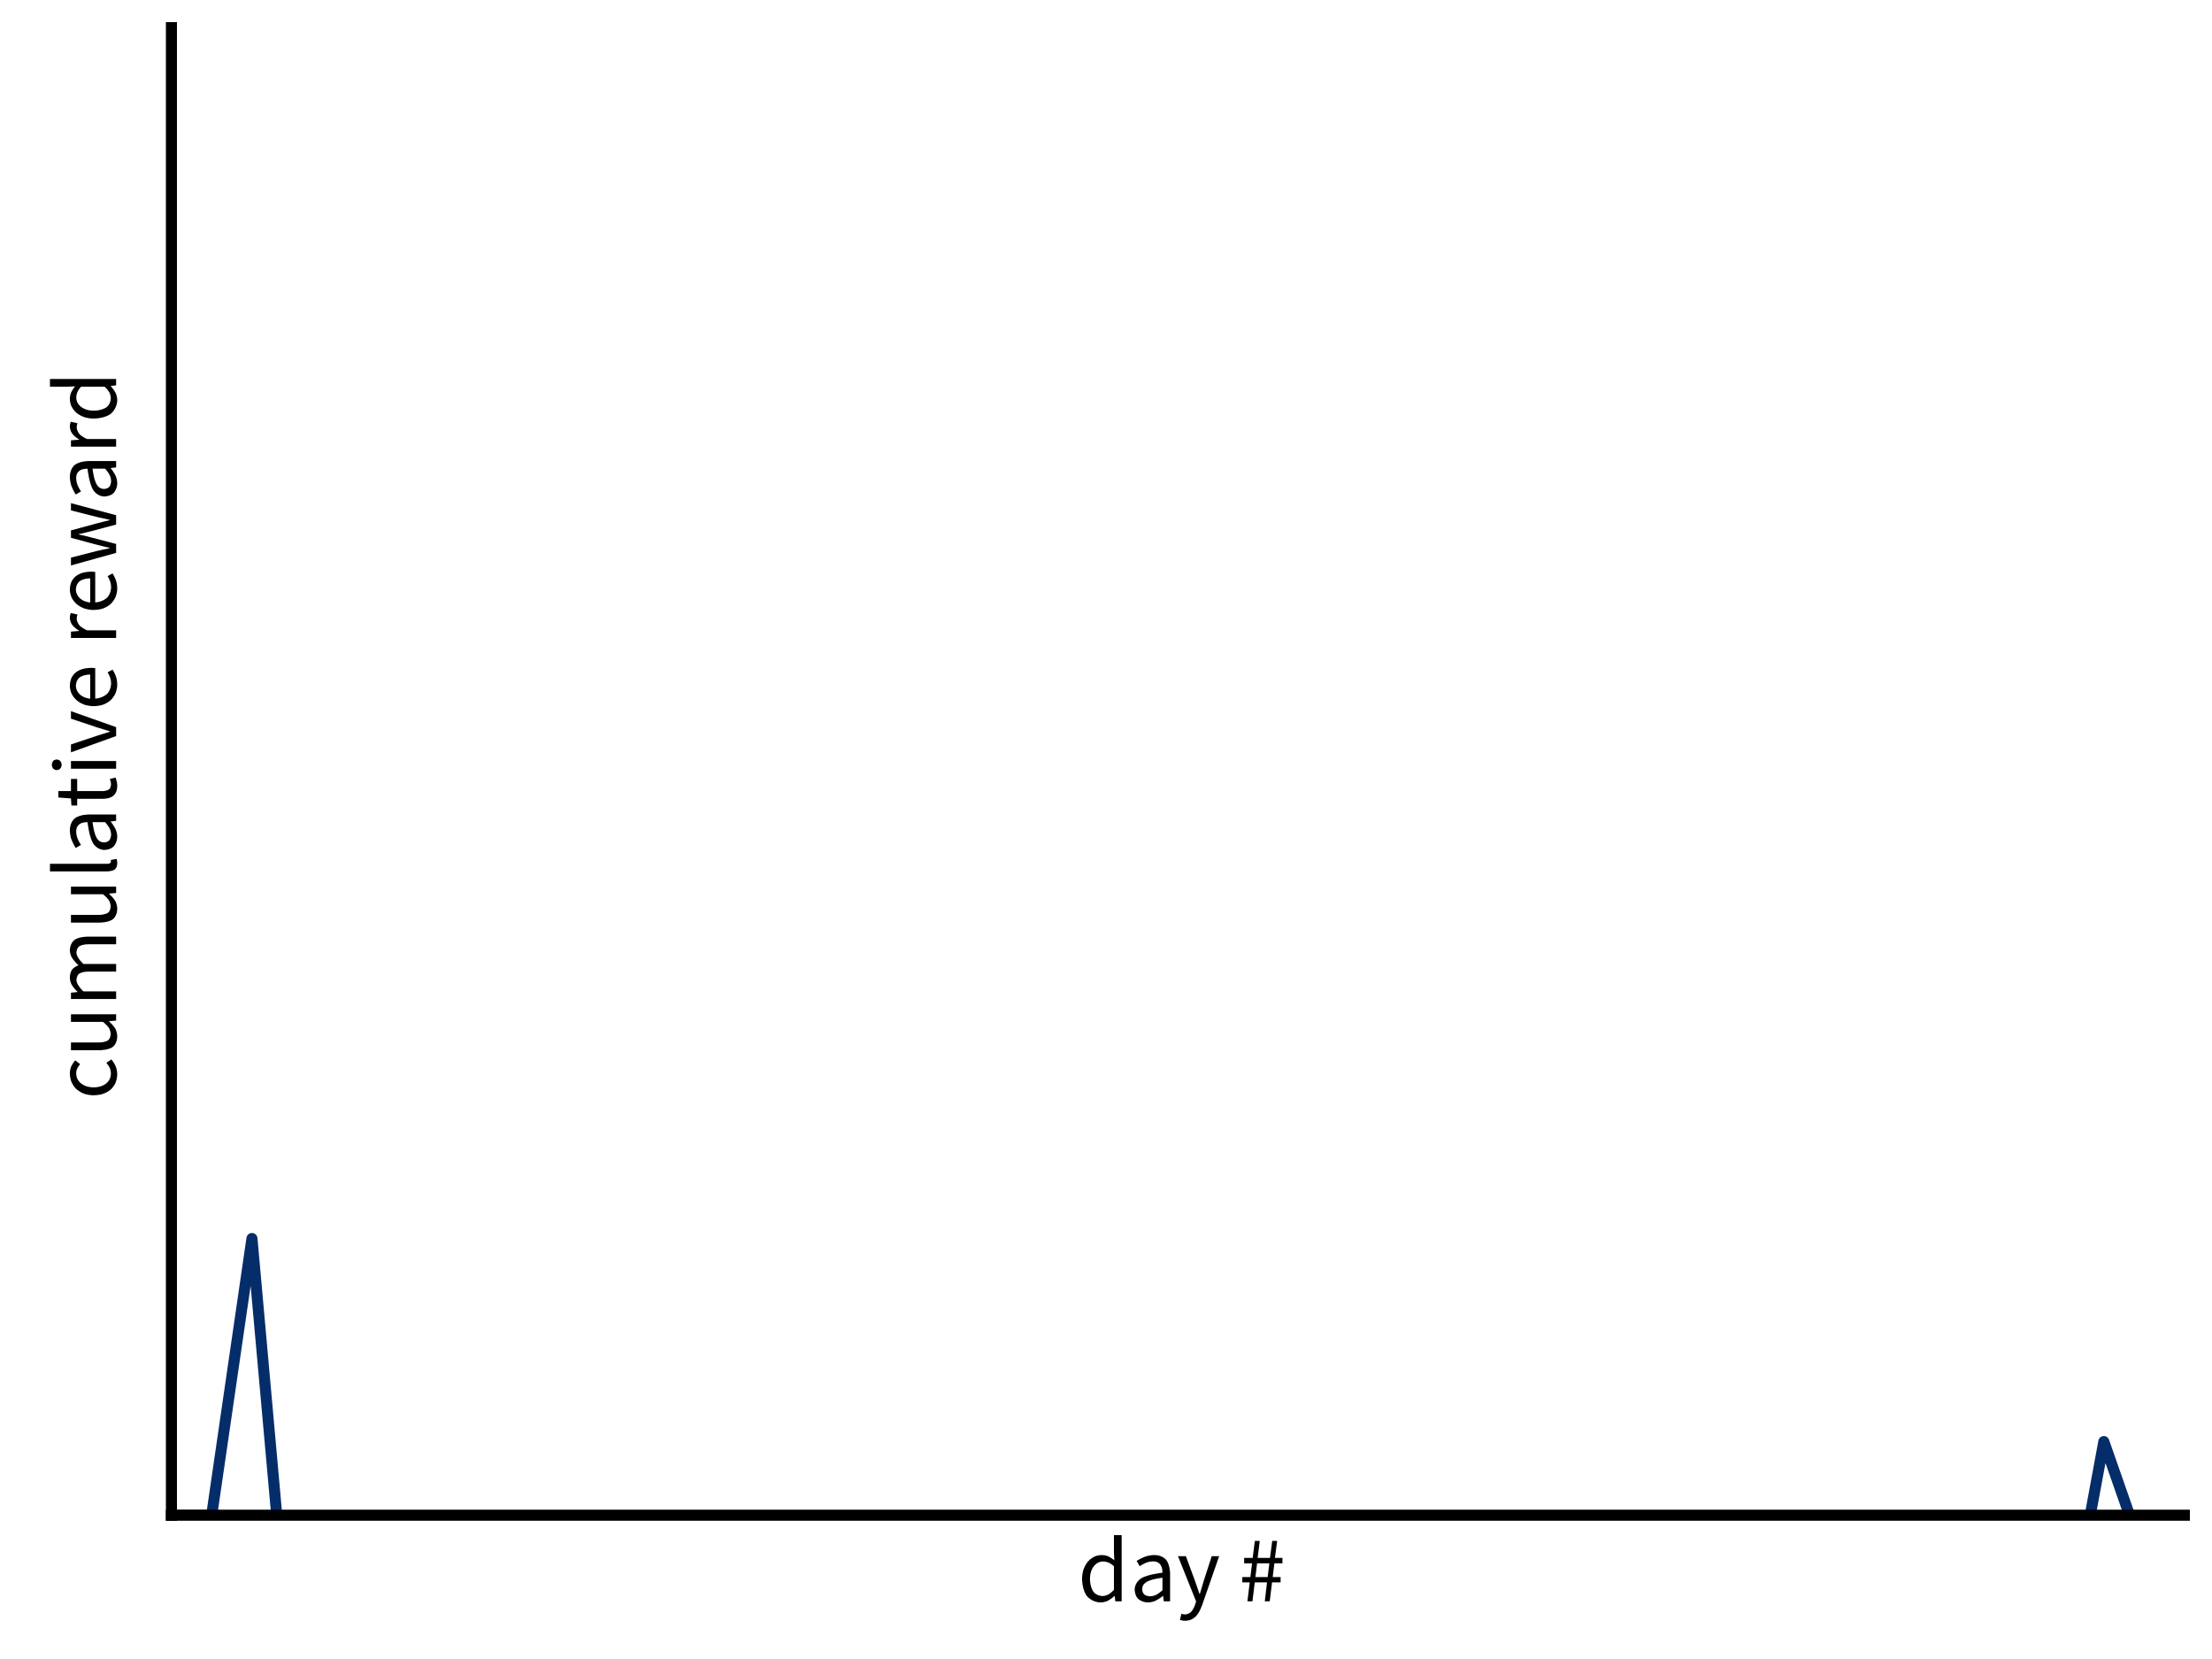
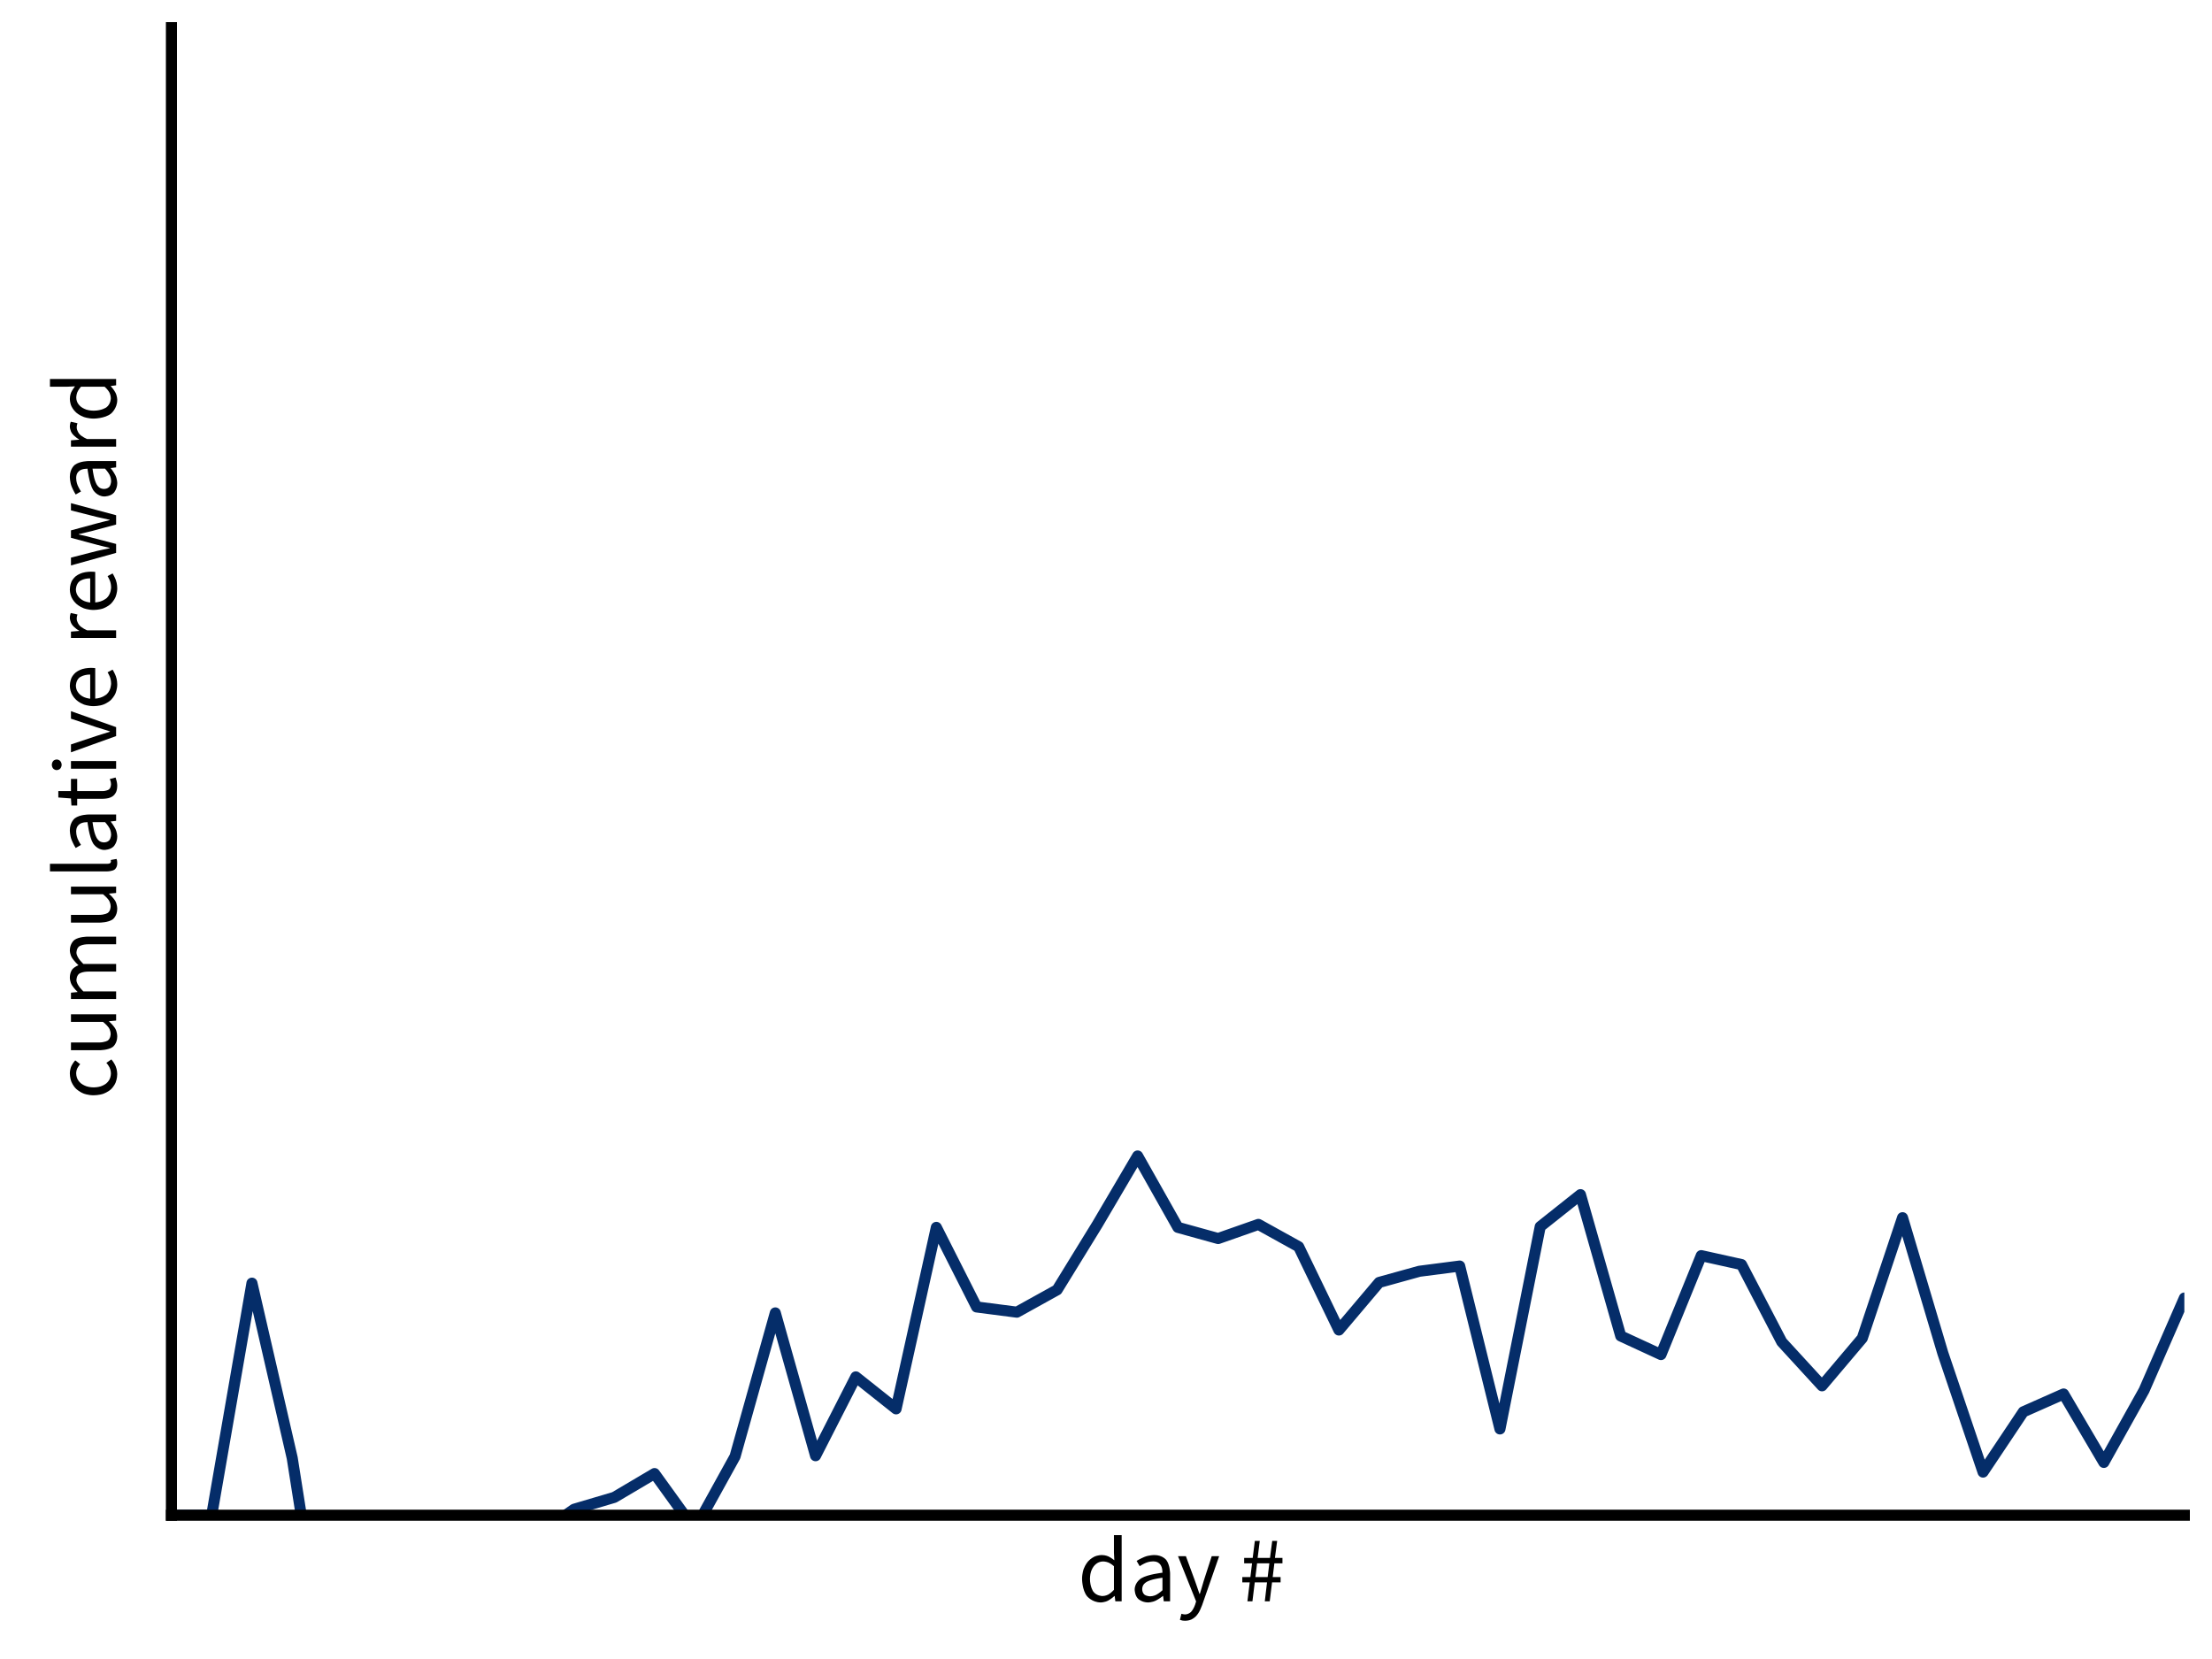
<svg xmlns="http://www.w3.org/2000/svg" height="600" stroke-opacity="1" viewBox="0.0 0.0 800.0 600.0" font-size="1" width="800" stroke="rgb(0,0,0)" version="1.1">
  <defs />
  <g stroke-linejoin="bevel" stroke-opacity="0.0" fill-opacity="0.0" stroke="rgb(0,0,0)" stroke-width="0.0" fill="rgb(0,0,0)" stroke-linecap="butt" stroke-miterlimit="10.0">
    <path d="M 0,0 v 600 h 800 v -600 Z" />
  </g>
  <g stroke-linejoin="round" stroke-opacity="1.0" fill-opacity="0.0" stroke="rgb(5,45,105)" stroke-width="4" fill="rgb(0,0,0)" stroke-linecap="round" stroke-miterlimit="10.0">
    <defs>
      <clipPath id="myClip1">
        <path d="M 62,10 v 538 h 728 v -538 Z" />
      </clipPath>
    </defs>
    <g clip-path="url(#myClip1)">
-       <path d="M 62,548 h 14.56 l 14.56,-100.068 l 14.56,162.476 l 14.56,48.958 l 14.56,3.228 l 14.56,37.122 l 14.56,-18.292 l 14.56,-66.712 l 14.56,-37.929 l 14.56,71.016 l 14.56,-60.525 l 14.56,12.105 l 14.56,45.999 l 14.56,-11.298 l 14.56,27.976 l 14.56,-5.111 l 14.56,-37.391 l 14.56,-6.725 l 14.56,52.993 l 14.56,-45.73 l 14.56,-55.145 l 14.56,4.035 l 14.56,91.46 l 14.56,-40.619 l 14.56,16.14 l 14.56,85.811 l 14.56,-44.116 l 14.56,-68.326 l 14.56,51.379 l 14.56,-38.467 l 14.56,-26.362 l 14.56,35.508 l 14.56,39.543 l 14.56,-6.725 l 14.56,-33.625 l 14.56,-49.496 l 14.56,6.187 l 14.56,30.128 l 14.56,64.022 l 14.56,-71.016 l 14.56,-34.701 l 14.56,78.279 l 14.56,-5.918 l 14.56,-34.701 l 14.56,22.327 l 14.56,-23.403 l 14.56,-12.105 l 14.56,-78.817 l 14.56,41.695 l 14.56,41.157 " />
+       <path d="M 62,548 h 14.56 l 14.56,-83.928 l 14.56,63.215 l 14.56,92.267 l 14.56,-27.169 l 14.56,22.327 l 14.56,1.883 l 14.56,-11.298 l 14.56,-49.227 l 14.56,-10.222 l 14.56,-4.304 l 14.56,-8.608 l 14.56,20.175 l 14.56,-26.362 l 14.56,-51.917 l 14.56,51.648 l 14.56,-28.514 l 14.56,11.567 l 14.56,-65.636 l 14.56,28.783 l 14.56,1.883 l 14.56,-8.07 l 14.56,-23.672 l 14.56,-24.748 l 14.56,25.824 l 14.56,4.035 l 14.56,-5.111 l 14.56,8.07 l 14.56,30.128 l 14.56,-17.216 l 14.56,-4.035 l 14.56,-1.883 l 14.56,58.911 l 14.56,-73.168 l 14.56,-11.567 l 14.56,51.11 l 14.56,6.725 l 14.56,-35.777 l 14.56,3.228 l 14.56,27.976 l 14.56,15.871 l 14.56,-17.216 l 14.56,-43.578 l 14.56,48.958 l 14.56,43.04 l 14.56,-21.789 l 14.56,-6.456 l 14.56,24.748 l 14.56,-26.093 l 14.56,-33.356 " />
    </g>
  </g>
  <g stroke-linejoin="bevel" stroke-opacity="0.0" fill-opacity="1.0" stroke="rgb(0,0,0)" stroke-width="0.0" fill="rgb(0,0,0)" stroke-linecap="butt" stroke-miterlimit="10.0">
    <path d="M 42,397.672 ZM 33.865,396.126 c -2.05,0 -3.647,-0.639 -3.647 -0.639c -1.597,-0.639 -2.706,-1.714 -2.706 -1.714c -1.109,-1.076 -1.681,-2.504 -1.681 -2.504c -0.571,-1.429 -0.571,-3.008 -0.571 -3.008c -0,-1.613 0.588,-2.773 0.588 -2.773c 0.588,-1.16 1.361,-2 1.361 -2l 1.782,1.378 c -0.639,0.74 -1.042,1.529 -1.042 1.529c -0.403,0.79 -0.403,1.765 -0.403 1.765c 0,1.109 0.454,2.05 0.454 2.05c 0.454,0.941 1.294,1.613 1.294 1.613c 0.84,0.672 2,1.059 2 1.059c 1.16,0.387 2.571,0.387 2.571 0.387c 1.412,-0 2.555,-0.37 2.555 -0.37c 1.143,-0.37 1.966,-1.025 1.966 -1.025c 0.824,-0.655 1.277,-1.597 1.277 -1.597c 0.454,-0.941 0.454,-2.05 0.454 -2.05c -0,-1.177 -0.487,-2.135 -0.487 -2.135c -0.487,-0.958 -1.16,-1.698 -1.16 -1.698l 1.815,-1.244 c 0.975,1.109 1.546,2.471 1.546 2.471c 0.571,1.361 0.571,2.84 0.571 2.84c 0,1.613 -0.571,3.025 -0.571 3.025c -0.571,1.412 -1.664,2.437 -1.664 2.437c -1.092,1.025 -2.689,1.613 -2.689 1.613c -1.597,0.588 -3.613,0.588 -3.613 0.588ZM 42,382.344 ZM 25.664,379.824 l -0,-2.79 l 9.983,-0 c 2.319,-0 3.345,-0.723 3.345 -0.723c 1.025,-0.723 1.025,-2.336 1.025 -2.336c -0,-1.277 -0.655,-2.252 -0.655 -2.252c -0.655,-0.975 -2.101,-2.151 -2.101 -2.151l -11.597,0 l -0,-2.756 l 16.336,-0 l 0,2.286 l -2.555,0.235 l 0,0.101 c 1.345,1.143 2.151,2.403 2.151 2.403c 0.807,1.26 0.807,2.975 0.807 2.975c 0,2.622 -1.613,3.815 -1.613 3.815c -1.613,1.193 -4.773,1.193 -4.773 1.193l -10.353,0 ZM 42,364.059 ZM 25.664,361.303 l -0,-2.286 l 2.353,-0.235 l -0,-0.101 c -1.177,-1.076 -1.966,-2.336 -1.966 -2.336c -0.79,-1.26 -0.79,-2.74 -0.79 -2.74c -0,-1.882 0.824,-2.941 0.824 -2.941c 0.824,-1.059 2.303,-1.563 2.303 -1.563c -1.412,-1.277 -2.269,-2.571 -2.269 -2.571c -0.857,-1.294 -0.857,-2.807 -0.857 -2.807c -0,-2.521 1.613,-3.748 1.613 -3.748c 1.613,-1.227 4.773,-1.227 4.773 -1.227l 10.353,-0 l 0,2.756 l -9.983,0 c -2.319,0 -3.345,0.74 -3.345 0.74c -1.025,0.74 -1.025,2.286 -1.025 2.286c 0,1.849 2.521,4.101 2.521 4.101l 11.832,-0 l 0,2.756 l -9.983,0 c -2.319,0 -3.345,0.74 -3.345 0.74c -1.025,0.74 -1.025,2.319 -1.025 2.319c 0,1.849 2.521,4.101 2.521 4.101l 11.832,-0 l 0,2.756 l -16.336,0 ZM 42,336.193 ZM 25.664,333.672 l -0,-2.79 l 9.983,-0 c 2.319,-0 3.345,-0.723 3.345 -0.723c 1.025,-0.723 1.025,-2.336 1.025 -2.336c -0,-1.277 -0.655,-2.252 -0.655 -2.252c -0.655,-0.975 -2.101,-2.151 -2.101 -2.151l -11.597,0 l -0,-2.756 l 16.336,-0 l 0,2.286 l -2.555,0.235 l 0,0.101 c 1.345,1.143 2.151,2.403 2.151 2.403c 0.807,1.26 0.807,2.975 0.807 2.975c 0,2.622 -1.613,3.815 -1.613 3.815c -1.613,1.193 -4.773,1.193 -4.773 1.193l -10.353,0 ZM 42,317.908 ZM 18.067,315.151 l -0,-2.756 l 20.84,-0 c 0.672,-0 0.941,-0.235 0.941 -0.235c 0.269,-0.235 0.269,-0.538 0.269 -0.538l -0,-0.252 c 0,0 -0.067,-0.353 -0.067 -0.353l 2.084,-0.37 c 0.135,0.269 0.202,0.639 0.202 0.639c 0.067,0.37 0.067,0.941 0.067 0.941c 0,1.58 -0.941,2.252 -0.941 2.252c -0.941,0.672 -2.756,0.672 -2.756 0.672l -20.639,0 ZM 42,309.336 ZM 37.765,307.387 c -2.689,0 -4.118,-2.403 -4.118 -2.403c -1.429,-2.403 -2,-7.647 -2 -7.647c -0.773,0 -1.513,0.151 -1.513 0.151c -0.74,0.151 -1.311,0.538 -1.311 0.538c -0.571,0.387 -0.924,1.025 -0.924 1.025c -0.353,0.639 -0.353,1.647 -0.353 1.647c 0,1.445 0.538,2.672 0.538 2.672c 0.538,1.227 1.21,2.202 1.21 2.202l -1.916,1.109 c -0.74,-1.143 -1.429,-2.79 -1.429 -2.79c -0.689,-1.647 -0.689,-3.63 -0.689 -3.63c -0,-2.992 1.832,-4.336 1.832 -4.336c 1.832,-1.345 4.891,-1.345 4.891 -1.345l 10.017,-0 l 0,2.286 l -1.95,0.235 l 0,0.067 c 0.975,1.177 1.664,2.538 1.664 2.538c 0.689,1.361 0.689,2.874 0.689 2.874c 0,2.084 -1.21,3.445 -1.21 3.445c -1.21,1.361 -3.429,1.361 -3.429 1.361ZM 37.765,307.387 ZM 37.563,304.664 c 1.412,-0 2.017,-0.824 2.017 -0.824c 0.605,-0.824 0.605,-2.034 0.605 -2.034c -0,-1.177 -0.555,-2.235 -0.555 -2.235c -0.555,-1.059 -1.63,-2.235 -1.63 -2.235l -4.538,0 c 0.269,2.05 0.639,3.462 0.639 3.462c 0.37,1.412 0.874,2.269 0.874 2.269c 0.504,0.857 1.16,1.227 1.16 1.227c 0.655,0.37 1.429,0.37 1.429 0.37ZM 42,292.126 ZM 27.916,288.899 l 0,2.42 l -2.084,0 l -0.168,-2.555 l -4.571,-0.336 l -0,-2.319 l 4.571,-0 l -0,-4.403 l 2.252,-0 l 0,4.403 l 9.076,-0 c 1.513,-0 2.336,-0.555 2.336 -0.555c 0.824,-0.555 0.824,-1.966 0.824 -1.966c -0,-0.437 -0.135,-0.941 -0.135 -0.941c -0.135,-0.504 -0.302,-0.908 -0.302 -0.908l 2.084,-0.538 c 0.235,0.672 0.42,1.462 0.42 1.462c 0.185,0.79 0.185,1.563 0.185 1.563c 0,1.311 -0.403,2.202 -0.403 2.202c -0.403,0.891 -1.109,1.445 -1.109 1.445c -0.706,0.555 -1.714,0.79 -1.714 0.79c -1.008,0.235 -2.219,0.235 -2.219 0.235l -9.042,0 ZM 42,280.765 ZM 22.302,276.597 c 0,0.807 -0.504,1.361 -0.504 1.361c -0.504,0.555 -1.277,0.555 -1.277 0.555c -0.807,0 -1.294,-0.555 -1.294 -0.555c -0.487,-0.555 -0.487,-1.361 -0.487 -1.361c -0,-0.807 0.487,-1.361 0.487 -1.361c 0.487,-0.555 1.294,-0.555 1.294 -0.555c 0.773,-0 1.277,0.555 1.277 0.555c 0.504,0.555 0.504,1.361 0.504 1.361ZM 22.302,276.597 ZM 25.664,278.008 l -0,-2.756 l 16.336,-0 l 0,2.756 l -16.336,0 ZM 42,272.496 ZM 25.664,272.092 l -0,-2.857 l 9.277,-3.092 c 1.21,-0.37 2.42,-0.756 2.42 -0.756c 1.21,-0.387 2.387,-0.756 2.387 -0.756l -0,-0.135 c -1.177,-0.37 -2.387,-0.74 -2.387 -0.74l -2.42,-0.74 l -9.277,-3.092 l -0,-2.723 l 16.336,5.782 l 0,3.227 ZM 42,256.933 ZM 33.865,255.387 c -2.017,0 -3.613,-0.622 -3.613 -0.622c -1.597,-0.622 -2.706,-1.647 -2.706 -1.647c -1.109,-1.025 -1.698,-2.336 -1.698 -2.336c -0.588,-1.311 -0.588,-2.723 -0.588 -2.723c -0,-1.546 0.538,-2.773 0.538 -2.773c 0.538,-1.227 1.546,-2.05 1.546 -2.05c 1.008,-0.824 2.42,-1.26 2.42 -1.26c 1.412,-0.437 3.16,-0.437 3.16 -0.437c 0.908,-0 1.513,0.101 1.513 0.101l 0,11.025 c 2.655,-0.168 4.202,-1.63 4.202 -1.63c 1.546,-1.462 1.546,-3.815 1.546 -3.815c -0,-1.177 -0.353,-2.168 -0.353 -2.168c -0.353,-0.992 -0.924,-1.899 -0.924 -1.899l 1.815,-0.975 c 0.672,1.076 1.177,2.387 1.177 2.387c 0.504,1.311 0.504,2.992 0.504 2.992c 0,1.647 -0.588,3.076 -0.588 3.076c -0.588,1.429 -1.681,2.487 -1.681 2.487c -1.092,1.059 -2.672,1.664 -2.672 1.664c -1.58,0.605 -3.597,0.605 -3.597 0.605ZM 33.865,255.387 ZM 32.622,243.958 c -2.521,0 -3.849,1.059 -3.849 1.059c -1.328,1.059 -1.328,2.975 -1.328 2.975c 0,0.874 0.353,1.664 0.353 1.664c 0.353,0.79 1.008,1.429 1.008 1.429c 0.655,0.639 1.613,1.059 1.613 1.059c 0.958,0.42 2.202,0.555 2.202 0.555l -0,-8.739 ZM 42,233.471 ZM 25.664,230.714 l -0,-2.286 l 2.958,-0.235 l -0,-0.101 c -1.546,-0.84 -2.454,-2.034 -2.454 -2.034c -0.908,-1.193 -0.908,-2.605 -0.908 -2.605c -0,-0.975 0.336,-1.748 0.336 -1.748l 2.42,0.538 c -0.135,0.403 -0.202,0.74 -0.202 0.74c -0.067,0.336 -0.067,0.84 -0.067 0.84c 0,1.042 0.84,2.168 0.84 2.168c 0.84,1.126 2.924,1.966 2.924 1.966l 10.487,-0 l 0,2.756 l -16.336,0 ZM 42,222.143 ZM 33.865,220.597 c -2.017,0 -3.613,-0.622 -3.613 -0.622c -1.597,-0.622 -2.706,-1.647 -2.706 -1.647c -1.109,-1.025 -1.698,-2.336 -1.698 -2.336c -0.588,-1.311 -0.588,-2.723 -0.588 -2.723c -0,-1.546 0.538,-2.773 0.538 -2.773c 0.538,-1.227 1.546,-2.05 1.546 -2.05c 1.008,-0.824 2.42,-1.26 2.42 -1.26c 1.412,-0.437 3.16,-0.437 3.16 -0.437c 0.908,-0 1.513,0.101 1.513 0.101l 0,11.025 c 2.655,-0.168 4.202,-1.63 4.202 -1.63c 1.546,-1.462 1.546,-3.815 1.546 -3.815c -0,-1.177 -0.353,-2.168 -0.353 -2.168c -0.353,-0.992 -0.924,-1.899 -0.924 -1.899l 1.815,-0.975 c 0.672,1.076 1.177,2.387 1.177 2.387c 0.504,1.311 0.504,2.992 0.504 2.992c 0,1.647 -0.588,3.076 -0.588 3.076c -0.588,1.429 -1.681,2.487 -1.681 2.487c -1.092,1.059 -2.672,1.664 -2.672 1.664c -1.58,0.605 -3.597,0.605 -3.597 0.605ZM 33.865,220.597 ZM 32.622,209.168 c -2.521,0 -3.849,1.059 -3.849 1.059c -1.328,1.059 -1.328,2.975 -1.328 2.975c 0,0.874 0.353,1.664 0.353 1.664c 0.353,0.79 1.008,1.429 1.008 1.429c 0.655,0.639 1.613,1.059 1.613 1.059c 0.958,0.42 2.202,0.555 2.202 0.555l -0,-8.739 ZM 42,205.303 ZM 25.664,204.496 l -0,-2.824 l 9.445,-2.42 c 1.177,-0.269 2.286,-0.504 2.286 -0.504c 1.109,-0.235 2.252,-0.471 2.252 -0.471l -0,-0.135 c -1.143,-0.269 -2.269,-0.538 -2.269 -0.538c -1.126,-0.269 -2.269,-0.571 -2.269 -0.571l -9.445,-2.521 l -0,-2.689 l 9.445,-2.555 c 1.177,-0.302 2.286,-0.588 2.286 -0.588c 1.109,-0.286 2.252,-0.555 2.252 -0.555l -0,-0.135 c -1.143,-0.269 -2.252,-0.504 -2.252 -0.504c -1.109,-0.235 -2.286,-0.504 -2.286 -0.504l -9.445,-2.387 l -0,-2.622 l 16.336,4.37 l 0,3.361 l -8.773,2.353 c -1.177,0.302 -2.319,0.555 -2.319 0.555c -1.143,0.252 -2.387,0.555 -2.387 0.555l 0,0.135 c 1.244,0.269 2.403,0.538 2.403 0.538c 1.16,0.269 2.336,0.605 2.336 0.605l 8.739,2.286 l 0,3.227 ZM 42,181.504 ZM 37.765,179.555 c -2.689,0 -4.118,-2.403 -4.118 -2.403c -1.429,-2.403 -2,-7.647 -2 -7.647c -0.773,0 -1.513,0.151 -1.513 0.151c -0.74,0.151 -1.311,0.538 -1.311 0.538c -0.571,0.387 -0.924,1.025 -0.924 1.025c -0.353,0.639 -0.353,1.647 -0.353 1.647c 0,1.445 0.538,2.672 0.538 2.672c 0.538,1.227 1.21,2.202 1.21 2.202l -1.916,1.109 c -0.74,-1.143 -1.429,-2.79 -1.429 -2.79c -0.689,-1.647 -0.689,-3.63 -0.689 -3.63c -0,-2.992 1.832,-4.336 1.832 -4.336c 1.832,-1.345 4.891,-1.345 4.891 -1.345l 10.017,-0 l 0,2.286 l -1.95,0.235 l 0,0.067 c 0.975,1.177 1.664,2.538 1.664 2.538c 0.689,1.361 0.689,2.874 0.689 2.874c 0,2.084 -1.21,3.445 -1.21 3.445c -1.21,1.361 -3.429,1.361 -3.429 1.361ZM 37.765,179.555 ZM 37.563,176.832 c 1.412,-0 2.017,-0.824 2.017 -0.824c 0.605,-0.824 0.605,-2.034 0.605 -2.034c -0,-1.177 -0.555,-2.235 -0.555 -2.235c -0.555,-1.059 -1.63,-2.235 -1.63 -2.235l -4.538,0 c 0.269,2.05 0.639,3.462 0.639 3.462c 0.37,1.412 0.874,2.269 0.874 2.269c 0.504,0.857 1.16,1.227 1.16 1.227c 0.655,0.37 1.429,0.37 1.429 0.37ZM 42,164.294 ZM 25.664,161.538 l -0,-2.286 l 2.958,-0.235 l -0,-0.101 c -1.546,-0.84 -2.454,-2.034 -2.454 -2.034c -0.908,-1.193 -0.908,-2.605 -0.908 -2.605c -0,-0.975 0.336,-1.748 0.336 -1.748l 2.42,0.538 c -0.135,0.403 -0.202,0.74 -0.202 0.74c -0.067,0.336 -0.067,0.84 -0.067 0.84c 0,1.042 0.84,2.168 0.84 2.168c 0.84,1.126 2.924,1.966 2.924 1.966l 10.487,-0 l 0,2.756 l -16.336,0 ZM 42,152.966 ZM 33.865,151.387 c -1.983,0 -3.58,-0.588 -3.58 -0.588c -1.597,-0.588 -2.706,-1.563 -2.706 -1.563c -1.109,-0.975 -1.714,-2.252 -1.714 -2.252c -0.605,-1.277 -0.605,-2.689 -0.605 -2.689c -0,-1.412 0.504,-2.454 0.504 -2.454c 0.504,-1.042 1.378,-2.118 1.378 -2.118l -2.79,0.135 l -6.286,0 l -0,-2.79 l 23.933,-0 l 0,2.286 l -1.916,0.235 l 0,0.101 c 0.941,0.975 1.63,2.235 1.63 2.235c 0.689,1.26 0.689,2.706 0.689 2.706c 0,3.092 -2.219,4.924 -2.219 4.924c -2.219,1.832 -6.319,1.832 -6.319 1.832ZM 33.865,151.387 ZM 33.832,148.529 c 2.958,-0 4.605,-1.177 4.605 -1.177c 1.647,-1.177 1.647,-3.328 1.647 -3.328c -0,-1.143 -0.555,-2.151 -0.555 -2.151c -0.555,-1.008 -1.698,-2.017 -1.698 -2.017l -8.538,0 c -0.941,1.042 -1.328,2 -1.328 2c -0.387,0.958 -0.387,1.966 -0.387 1.966c 0,0.975 0.454,1.832 0.454 1.832c 0.454,0.857 1.277,1.496 1.277 1.496c 0.824,0.639 1.966,1.008 1.966 1.008c 1.143,0.37 2.555,0.37 2.555 0.37Z" />
  </g>
  <g stroke-linejoin="miter" stroke-opacity="1.0" fill-opacity="0.0" stroke="rgb(0,0,0)" stroke-width="4" fill="rgb(0,0,0)" stroke-linecap="square" stroke-miterlimit="10.0">
    <path d="M 62,548 v -538 " />
  </g>
  <g stroke-linejoin="miter" stroke-opacity="1.0" fill-opacity="0.0" stroke="rgb(0,0,0)" stroke-width="4" fill="rgb(0,0,0)" stroke-linecap="square" stroke-miterlimit="10.0">
    <path d="M 62,548 h 728 " />
  </g>
  <g stroke-linejoin="bevel" stroke-opacity="0.0" fill-opacity="1.0" stroke="rgb(0,0,0)" stroke-width="0.0" fill="rgb(0,0,0)" stroke-linecap="butt" stroke-miterlimit="10.0">
    <path d="M 389.765,579.143 ZM 391.344,571.008 c 0,-1.983 0.588,-3.58 0.588 -3.58c 0.588,-1.597 1.563,-2.706 1.563 -2.706c 0.975,-1.109 2.252,-1.714 2.252 -1.714c 1.277,-0.605 2.689,-0.605 2.689 -0.605c 1.412,0 2.454,0.504 2.454 0.504c 1.042,0.504 2.118,1.378 2.118 1.378l -0.135,-2.79 v -6.286 h 2.79 v 23.933 h -2.286 l -0.235,-1.916 h -0.101 c -0.975,0.941 -2.235,1.63 -2.235 1.63c -1.26,0.689 -2.706,0.689 -2.706 0.689c -3.092,-0 -4.924,-2.219 -4.924 -2.219c -1.832,-2.219 -1.832,-6.319 -1.832 -6.319ZM 391.344,571.008 ZM 394.202,570.975 c 0,2.958 1.177,4.605 1.177 4.605c 1.177,1.647 3.328,1.647 3.328 1.647c 1.143,0 2.151,-0.555 2.151 -0.555c 1.008,-0.555 2.017,-1.698 2.017 -1.698v -8.538 c -1.042,-0.941 -2,-1.328 -2 -1.328c -0.958,-0.387 -1.966,-0.387 -1.966 -0.387c -0.975,-0 -1.832,0.454 -1.832 0.454c -0.857,0.454 -1.496,1.277 -1.496 1.277c -0.639,0.824 -1.008,1.966 -1.008 1.966c -0.37,1.143 -0.37,2.555 -0.37 2.555ZM 408.42,579.143 ZM 410.37,574.908 c 0,-2.689 2.403,-4.118 2.403 -4.118c 2.403,-1.429 7.647,-2 7.647 -2c 0,-0.773 -0.151,-1.513 -0.151 -1.513c -0.151,-0.74 -0.538,-1.311 -0.538 -1.311c -0.387,-0.571 -1.025,-0.924 -1.025 -0.924c -0.639,-0.353 -1.647,-0.353 -1.647 -0.353c -1.445,-0 -2.672,0.538 -2.672 0.538c -1.227,0.538 -2.202,1.21 -2.202 1.21l -1.109,-1.916 c 1.143,-0.74 2.79,-1.429 2.79 -1.429c 1.647,-0.689 3.63,-0.689 3.63 -0.689c 2.992,0 4.336,1.832 4.336 1.832c 1.345,1.832 1.345,4.891 1.345 4.891v 10.017 h -2.286 l -0.235,-1.95 h -0.067 c -1.177,0.975 -2.538,1.664 -2.538 1.664c -1.361,0.689 -2.874,0.689 -2.874 0.689c -2.084,-0 -3.445,-1.21 -3.445 -1.21c -1.361,-1.21 -1.361,-3.429 -1.361 -3.429ZM 410.37,574.908 ZM 413.092,574.706 c 0,1.412 0.824,2.017 0.824 2.017c 0.824,0.605 2.034,0.605 2.034 0.605c 1.177,0 2.235,-0.555 2.235 -0.555c 1.059,-0.555 2.235,-1.63 2.235 -1.63v -4.538 c -2.05,0.269 -3.462,0.639 -3.462 0.639c -1.412,0.37 -2.269,0.874 -2.269 0.874c -0.857,0.504 -1.227,1.16 -1.227 1.16c -0.37,0.655 -0.37,1.429 -0.37 1.429ZM 425.63,579.143 ZM 427.277,583.647 l 0.605,0.151 c 0,0 0.639,0.084 0.639 0.084c 1.412,0 2.303,-0.992 2.303 -0.992c 0.891,-0.992 1.395,-2.504 1.395 -2.504l 0.37,-1.21 l -6.555,-16.37 h 2.857 l 3.328,9.042 c 0.37,1.076 0.79,2.269 0.79 2.269c 0.42,1.193 0.79,2.336 0.79 2.336h 0.135 c 0.37,-1.109 0.706,-2.319 0.706 -2.319c 0.336,-1.21 0.672,-2.286 0.672 -2.286l 2.924,-9.042 h 2.689 l -6.151,17.681 c -0.437,1.21 -0.975,2.252 -0.975 2.252c -0.538,1.042 -1.277,1.798 -1.277 1.798c -0.74,0.756 -1.681,1.193 -1.681 1.193c -0.941,0.437 -2.185,0.437 -2.185 0.437c -0.571,-0 -1.042,-0.084 -1.042 -0.084c -0.471,-0.084 -0.874,-0.252 -0.874 -0.252l 0.538,-2.185 h 0 ZM 448.118,579.143 ZM 451.983,572.286 h -2.689 v -1.916 h 2.924 l 0.605,-4.975 h -2.857 v -1.95 h 3.092 l 0.773,-6.151 h 1.782 l -0.773,6.151 h 4.471 l 0.807,-6.151 h 1.782 l -0.807,6.151 h 2.723 v 1.95 h -2.924 l -0.605,4.975 h 2.857 v 1.916 h -3.092 l -0.84,6.857 h -1.782 l 0.807,-6.857 h -4.437 l -0.84,6.857 h -1.815 ZM 451.983,572.286 ZM 458.471,570.37 l 0.605,-4.975 h -4.437 l -0.605,4.975 h 4.437 Z" />
  </g>
</svg>
